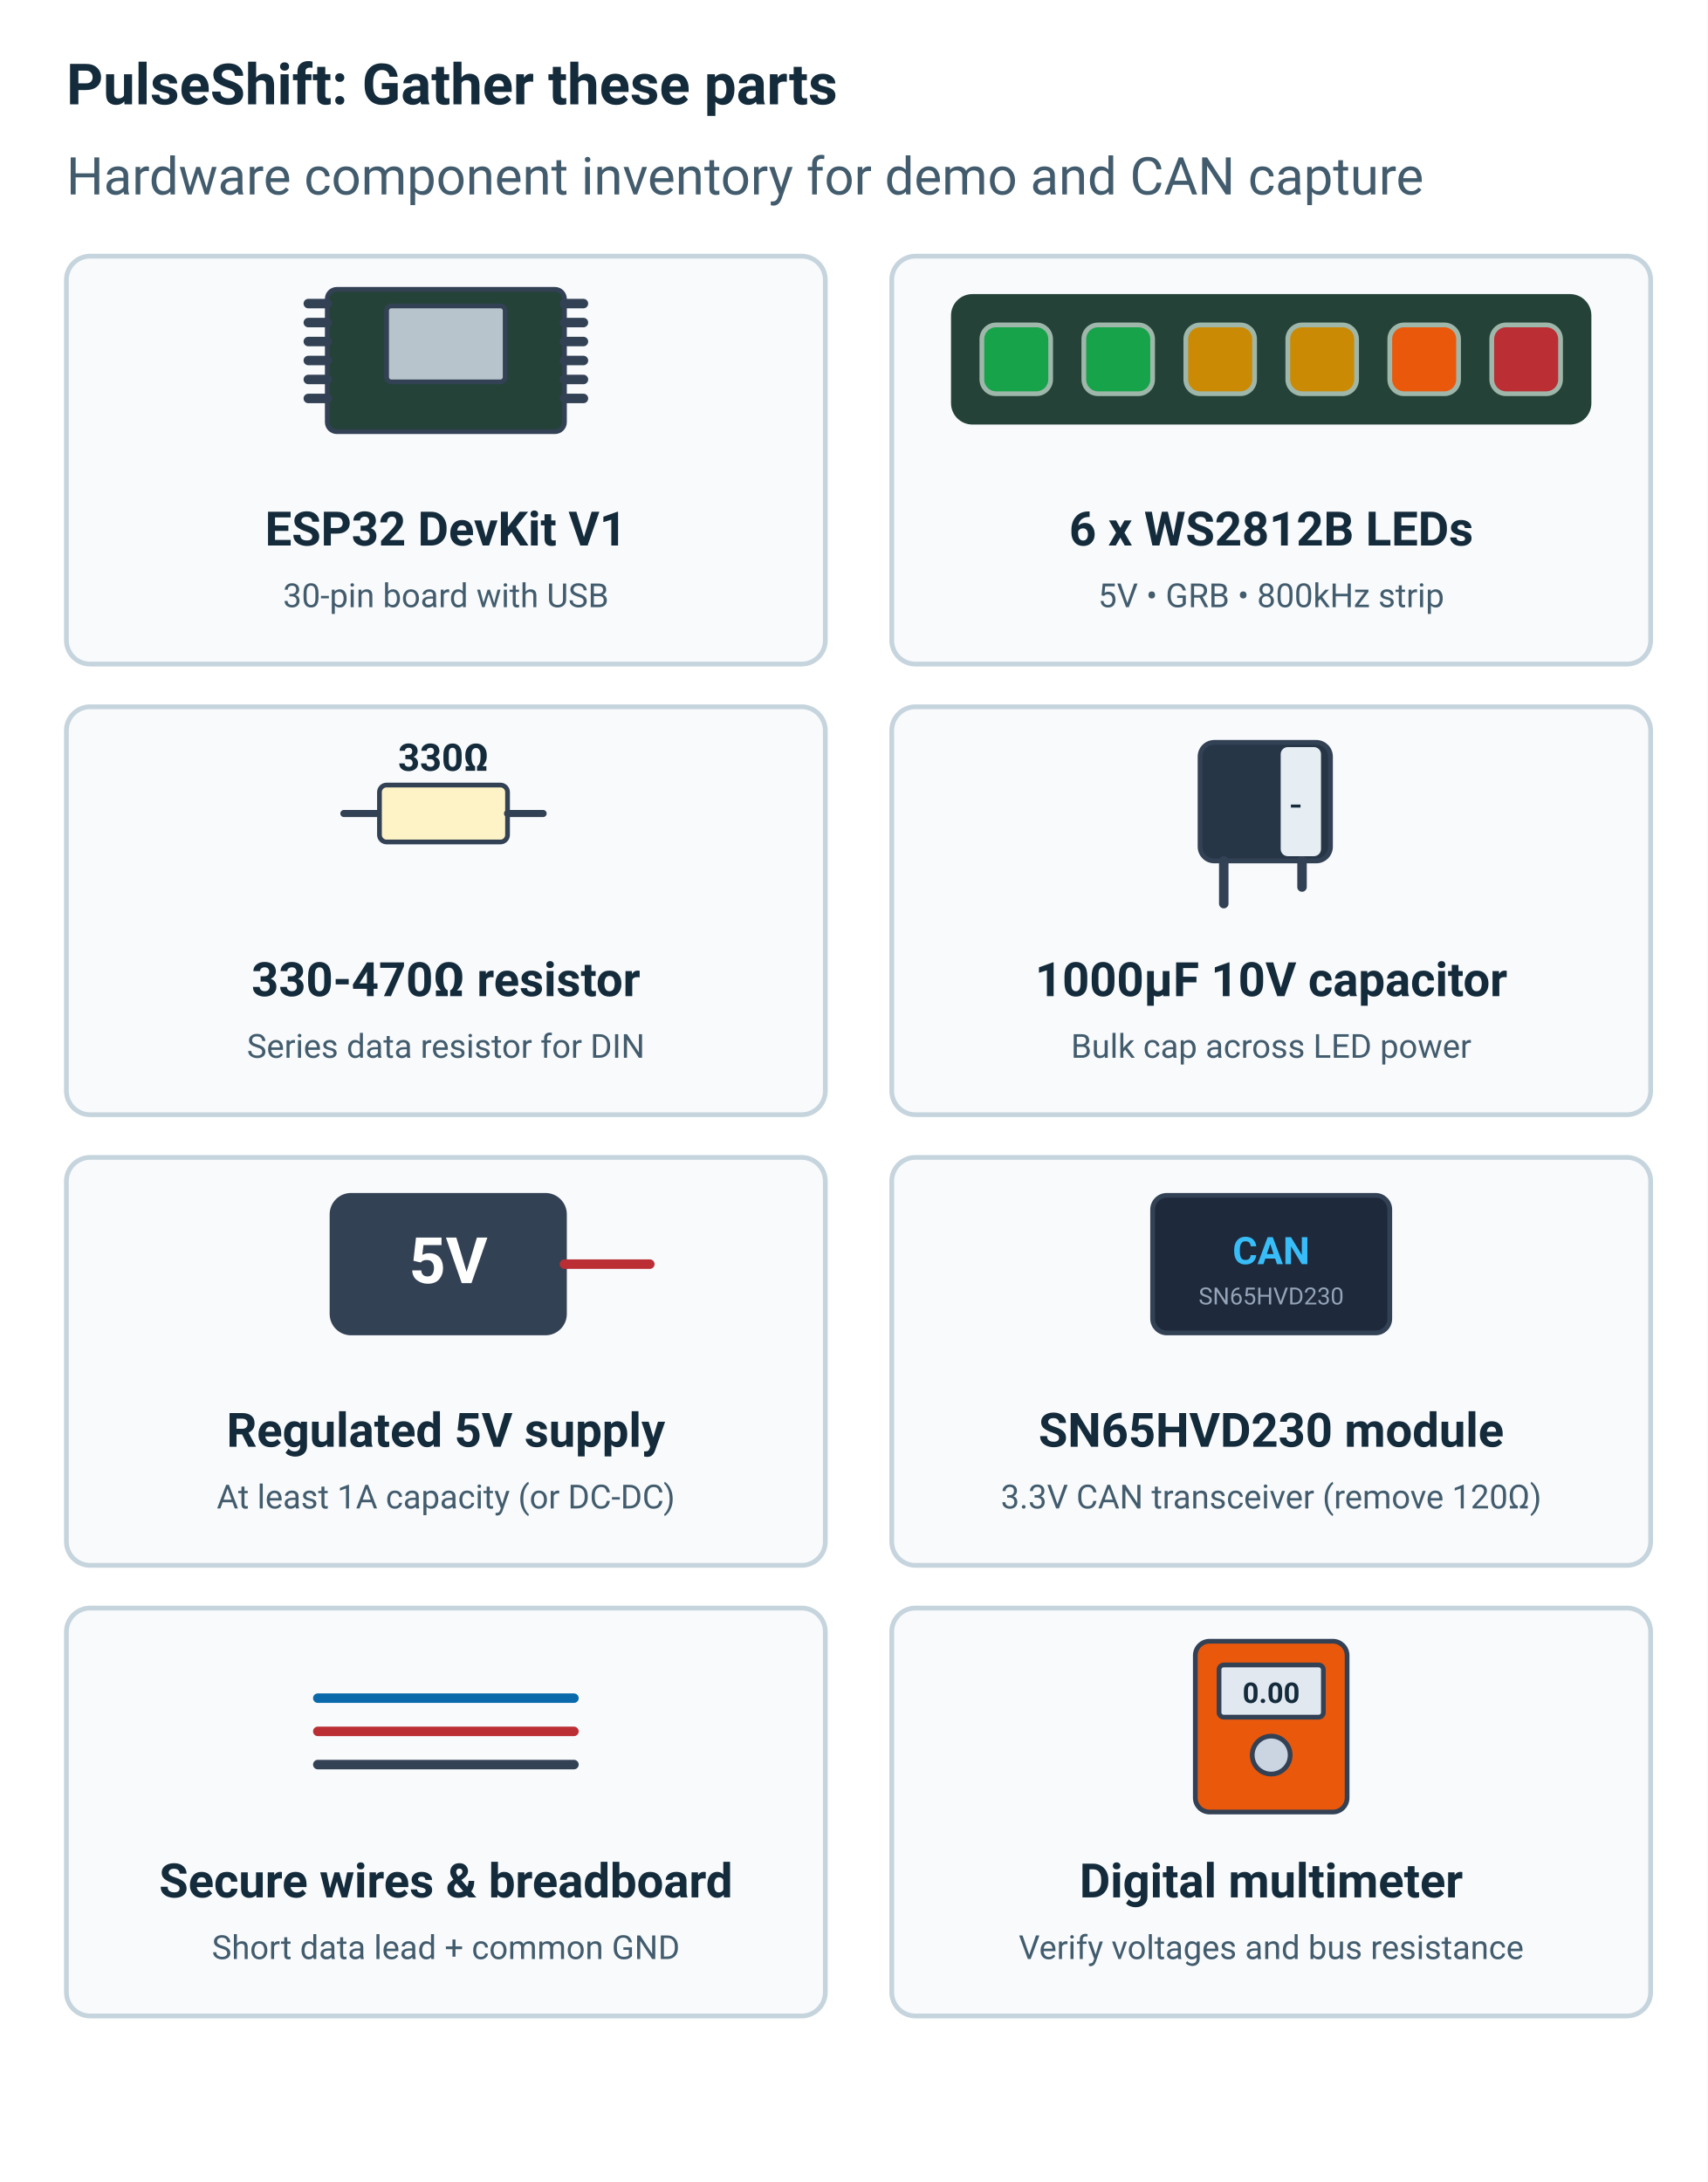
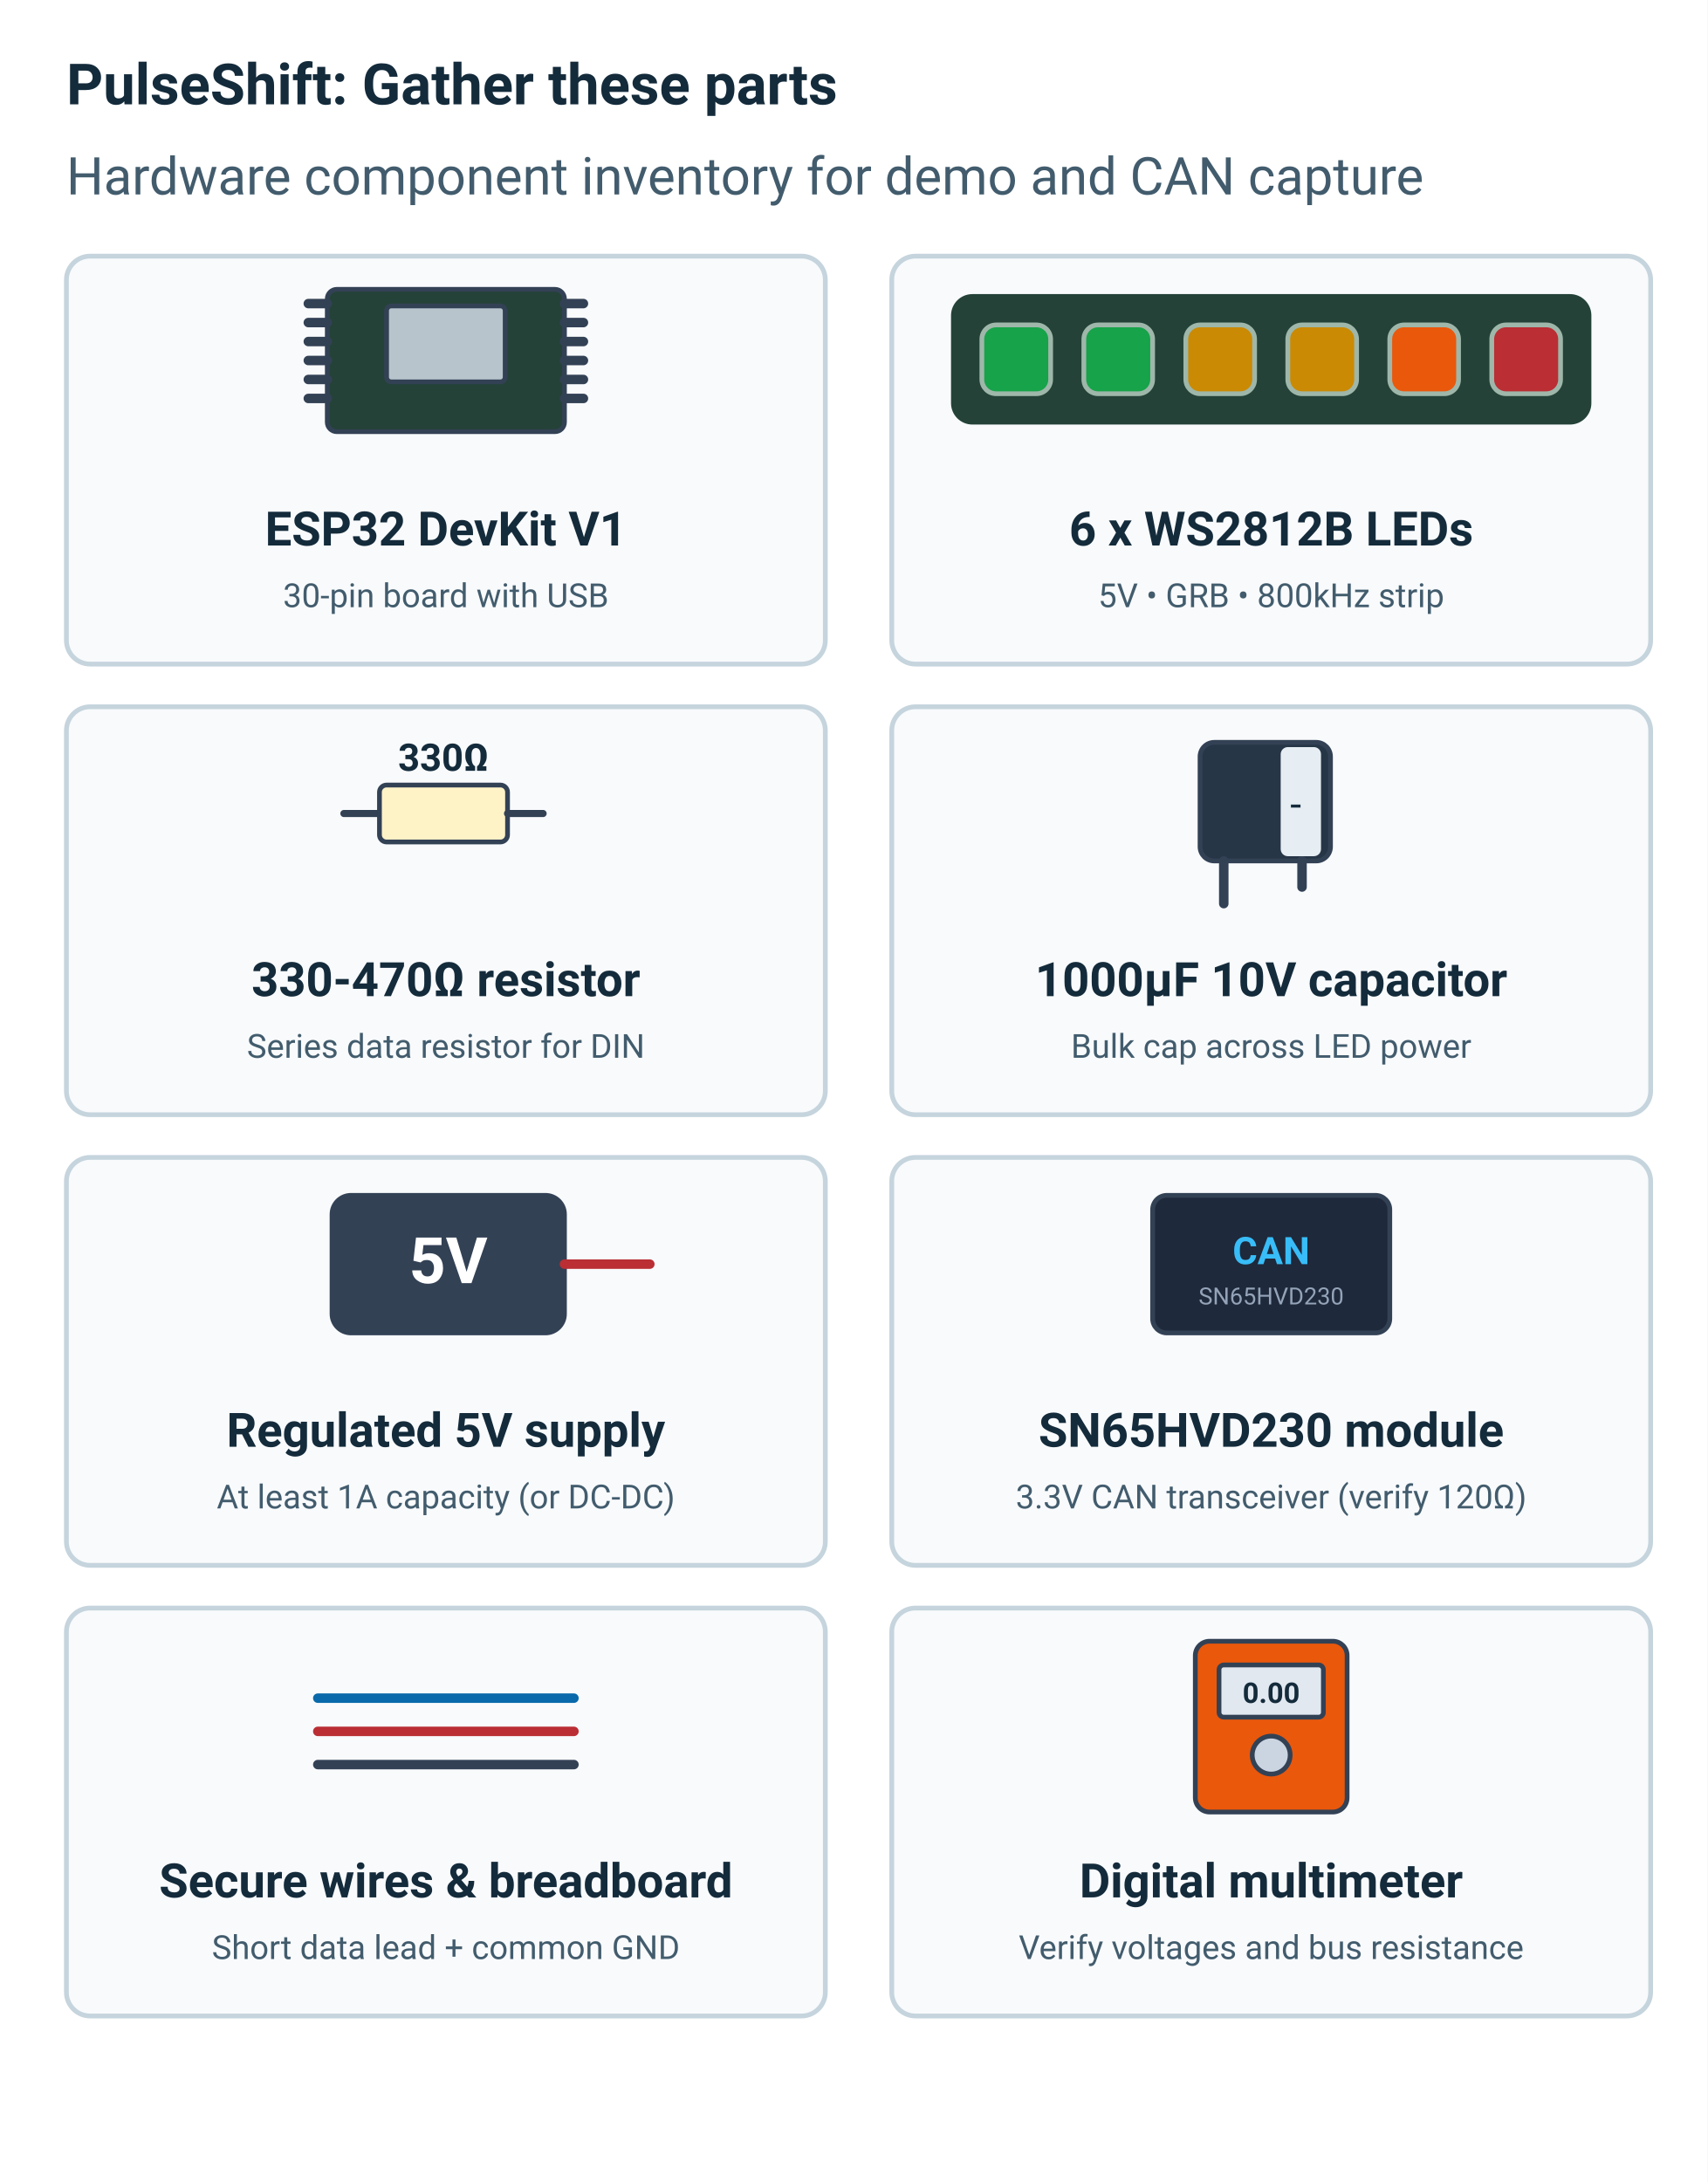
<svg xmlns="http://www.w3.org/2000/svg" width="720" height="920" viewBox="0 0 720 920" role="img" aria-labelledby="title desc">
  <style>
text{font-family:-apple-system,BlinkMacSystemFont,"Segoe UI",Roboto,Helvetica,Arial,sans-serif}
path,line,rect,circle{stroke-linecap:round;stroke-linejoin:round}
.mono{font-family:ui-monospace,SFMono-Regular,Menlo,Monaco,Consolas,monospace}
</style>
  <rect width="720" height="920" fill="#ffffff" />
  <text x="28" y="44" font-size="24" fill="#142b3b" font-weight="700" text-anchor="start">PulseShift: Gather these parts</text>
  <text x="28" y="82" font-size="22" fill="#425c6d" font-weight="400" text-anchor="start">Hardware component inventory for demo and CAN capture</text>
  <rect x="28" y="108" width="320" height="172" rx="10" fill="#f8fafc" stroke="#c5d4dd" stroke-width="2" />
  <rect x="138" y="122" width="100" height="60" rx="4" fill="#244238" stroke="#334155" stroke-width="2" />
  <rect x="163" y="129" width="50" height="32" rx="2" fill="#b7c4cc" stroke="#334155" stroke-width="2" />
  <path d="M 130,128 L 138,128" fill="none" stroke="#334155" stroke-width="4" />
  <path d="M 238,128 L 246,128" fill="none" stroke="#334155" stroke-width="4" />
  <path d="M 130,136 L 138,136" fill="none" stroke="#334155" stroke-width="4" />
  <path d="M 238,136 L 246,136" fill="none" stroke="#334155" stroke-width="4" />
  <path d="M 130,144 L 138,144" fill="none" stroke="#334155" stroke-width="4" />
  <path d="M 238,144 L 246,144" fill="none" stroke="#334155" stroke-width="4" />
  <path d="M 130,152 L 138,152" fill="none" stroke="#334155" stroke-width="4" />
  <path d="M 238,152 L 246,152" fill="none" stroke="#334155" stroke-width="4" />
  <path d="M 130,160 L 138,160" fill="none" stroke="#334155" stroke-width="4" />
  <path d="M 238,160 L 246,160" fill="none" stroke="#334155" stroke-width="4" />
  <path d="M 130,168 L 138,168" fill="none" stroke="#334155" stroke-width="4" />
  <path d="M 238,168 L 246,168" fill="none" stroke="#334155" stroke-width="4" />
  <text x="188" y="230" font-size="20" fill="#142b3b" font-weight="700" text-anchor="middle">ESP32 DevKit V1</text>
  <text x="188" y="256" font-size="14" fill="#425c6d" font-weight="400" text-anchor="middle">30-pin board with USB</text>
  <rect x="376" y="108" width="320" height="172" rx="10" fill="#f8fafc" stroke="#c5d4dd" stroke-width="2" />
  <rect x="402" y="125" width="268" height="53" rx="8" fill="#244238" stroke="#244238" stroke-width="2" />
  <rect x="414" y="137" width="29" height="29" rx="6" fill="#16a34a" stroke="#9eb7aa" stroke-width="2" />
  <rect x="457" y="137" width="29" height="29" rx="6" fill="#16a34a" stroke="#9eb7aa" stroke-width="2" />
  <rect x="500" y="137" width="29" height="29" rx="6" fill="#ca8a04" stroke="#9eb7aa" stroke-width="2" />
  <rect x="543" y="137" width="29" height="29" rx="6" fill="#ca8a04" stroke="#9eb7aa" stroke-width="2" />
  <rect x="586" y="137" width="29" height="29" rx="6" fill="#ea580c" stroke="#9eb7aa" stroke-width="2" />
  <rect x="629" y="137" width="29" height="29" rx="6" fill="#ba2e34" stroke="#9eb7aa" stroke-width="2" />
  <text x="536" y="230" font-size="20" fill="#142b3b" font-weight="700" text-anchor="middle">6 x WS2812B LEDs</text>
  <text x="536" y="256" font-size="14" fill="#425c6d" font-weight="400" text-anchor="middle">5V • GRB • 800kHz strip</text>
  <rect x="28" y="298" width="320" height="172" rx="10" fill="#f8fafc" stroke="#c5d4dd" stroke-width="2" />
  <path d="M 145,343 L 160,343" fill="none" stroke="#334155" stroke-width="3" />
  <rect x="160" y="331" width="54" height="24" rx="3" fill="#fef3c7" stroke="#334155" stroke-width="2" />
  <path d="M 214,343 L 229,343" fill="none" stroke="#334155" stroke-width="3" />
  <text x="187" y="325" font-size="16" fill="#142b3b" font-weight="700" text-anchor="middle">330Ω</text>
  <text x="188" y="420" font-size="20" fill="#142b3b" font-weight="700" text-anchor="middle">330-470Ω resistor</text>
  <text x="188" y="446" font-size="14" fill="#425c6d" font-weight="400" text-anchor="middle">Series data resistor for DIN</text>
  <rect x="376" y="298" width="320" height="172" rx="10" fill="#f8fafc" stroke="#c5d4dd" stroke-width="2" />
  <rect x="506" y="313" width="55" height="50" rx="6" fill="#263647" stroke="#334155" stroke-width="2" />
  <rect x="541" y="316" width="15" height="44" rx="2" fill="#e6edf3" stroke="#e6edf3" stroke-width="2" />
  <text x="544" y="345" font-size="17" fill="#142b3b" font-weight="400" text-anchor="start">-</text>
  <path d="M 516,363 L 516,381" fill="none" stroke="#334155" stroke-width="4" />
  <path d="M 549,363 L 549,374" fill="none" stroke="#334155" stroke-width="4" />
  <text x="536" y="420" font-size="20" fill="#142b3b" font-weight="700" text-anchor="middle">1000µF 10V capacitor</text>
  <text x="536" y="446" font-size="14" fill="#425c6d" font-weight="400" text-anchor="middle">Bulk cap across LED power</text>
  <rect x="28" y="488" width="320" height="172" rx="10" fill="#f8fafc" stroke="#c5d4dd" stroke-width="2" />
  <rect x="140" y="504" width="98" height="58" rx="8" fill="#334155" stroke="#334155" stroke-width="2" />
  <text x="189" y="541" font-size="27" fill="#fff" font-weight="700" text-anchor="middle">5V</text>
  <path d="M 238,533 L 274,533" fill="none" stroke="#ba2e34" stroke-width="4" />
  <text x="188" y="610" font-size="20" fill="#142b3b" font-weight="700" text-anchor="middle">Regulated 5V supply</text>
  <text x="188" y="636" font-size="14" fill="#425c6d" font-weight="400" text-anchor="middle">At least 1A capacity (or DC-DC)</text>
  <rect x="376" y="488" width="320" height="172" rx="10" fill="#f8fafc" stroke="#c5d4dd" stroke-width="2" />
  <rect x="486" y="504" width="100" height="58" rx="6" fill="#1e293b" stroke="#334155" stroke-width="2" />
  <text x="536" y="533" font-size="16" fill="#38bdf8" font-weight="700" text-anchor="middle">CAN</text>
  <text x="536" y="550" font-size="10" fill="#94a3b8" font-weight="400" text-anchor="middle">SN65HVD230</text>
  <text x="536" y="610" font-size="20" fill="#142b3b" font-weight="700" text-anchor="middle">SN65HVD230 module</text>
-   <text x="536" y="636" font-size="14" fill="#425c6d" font-weight="400" text-anchor="middle">3.3V CAN transceiver (remove 120Ω)</text>
+   <text x="536" y="636" font-size="14" fill="#425c6d" font-weight="400" text-anchor="middle">3.3V CAN transceiver (verify 120Ω)</text>
  <rect x="28" y="678" width="320" height="172" rx="10" fill="#f8fafc" stroke="#c5d4dd" stroke-width="2" />
  <path d="M 134,716 L 242,716" fill="none" stroke="#0969aa" stroke-width="4" />
  <path d="M 134,730 L 242,730" fill="none" stroke="#ba2e34" stroke-width="4" />
  <path d="M 134,744 L 242,744" fill="none" stroke="#334155" stroke-width="4" />
  <text x="188" y="800" font-size="20" fill="#142b3b" font-weight="700" text-anchor="middle">Secure wires &amp; breadboard</text>
  <text x="188" y="826" font-size="14" fill="#425c6d" font-weight="400" text-anchor="middle">Short data lead + common GND</text>
  <rect x="376" y="678" width="320" height="172" rx="10" fill="#f8fafc" stroke="#c5d4dd" stroke-width="2" />
  <rect x="504" y="692" width="64" height="72" rx="6" fill="#ea580c" stroke="#334155" stroke-width="2" />
  <rect x="514" y="702" width="44" height="22" rx="2" fill="#e2e8f0" stroke="#334155" stroke-width="2" />
  <text x="536" y="718" font-size="12" fill="#142b3b" font-weight="700" text-anchor="middle">0.00</text>
  <circle cx="536" cy="740" r="8" fill="#cbd5e1" stroke="#334155" stroke-width="2" />
  <text x="536" y="800" font-size="20" fill="#142b3b" font-weight="700" text-anchor="middle">Digital multimeter</text>
  <text x="536" y="826" font-size="14" fill="#425c6d" font-weight="400" text-anchor="middle">Verify voltages and bus resistance</text>
</svg>
